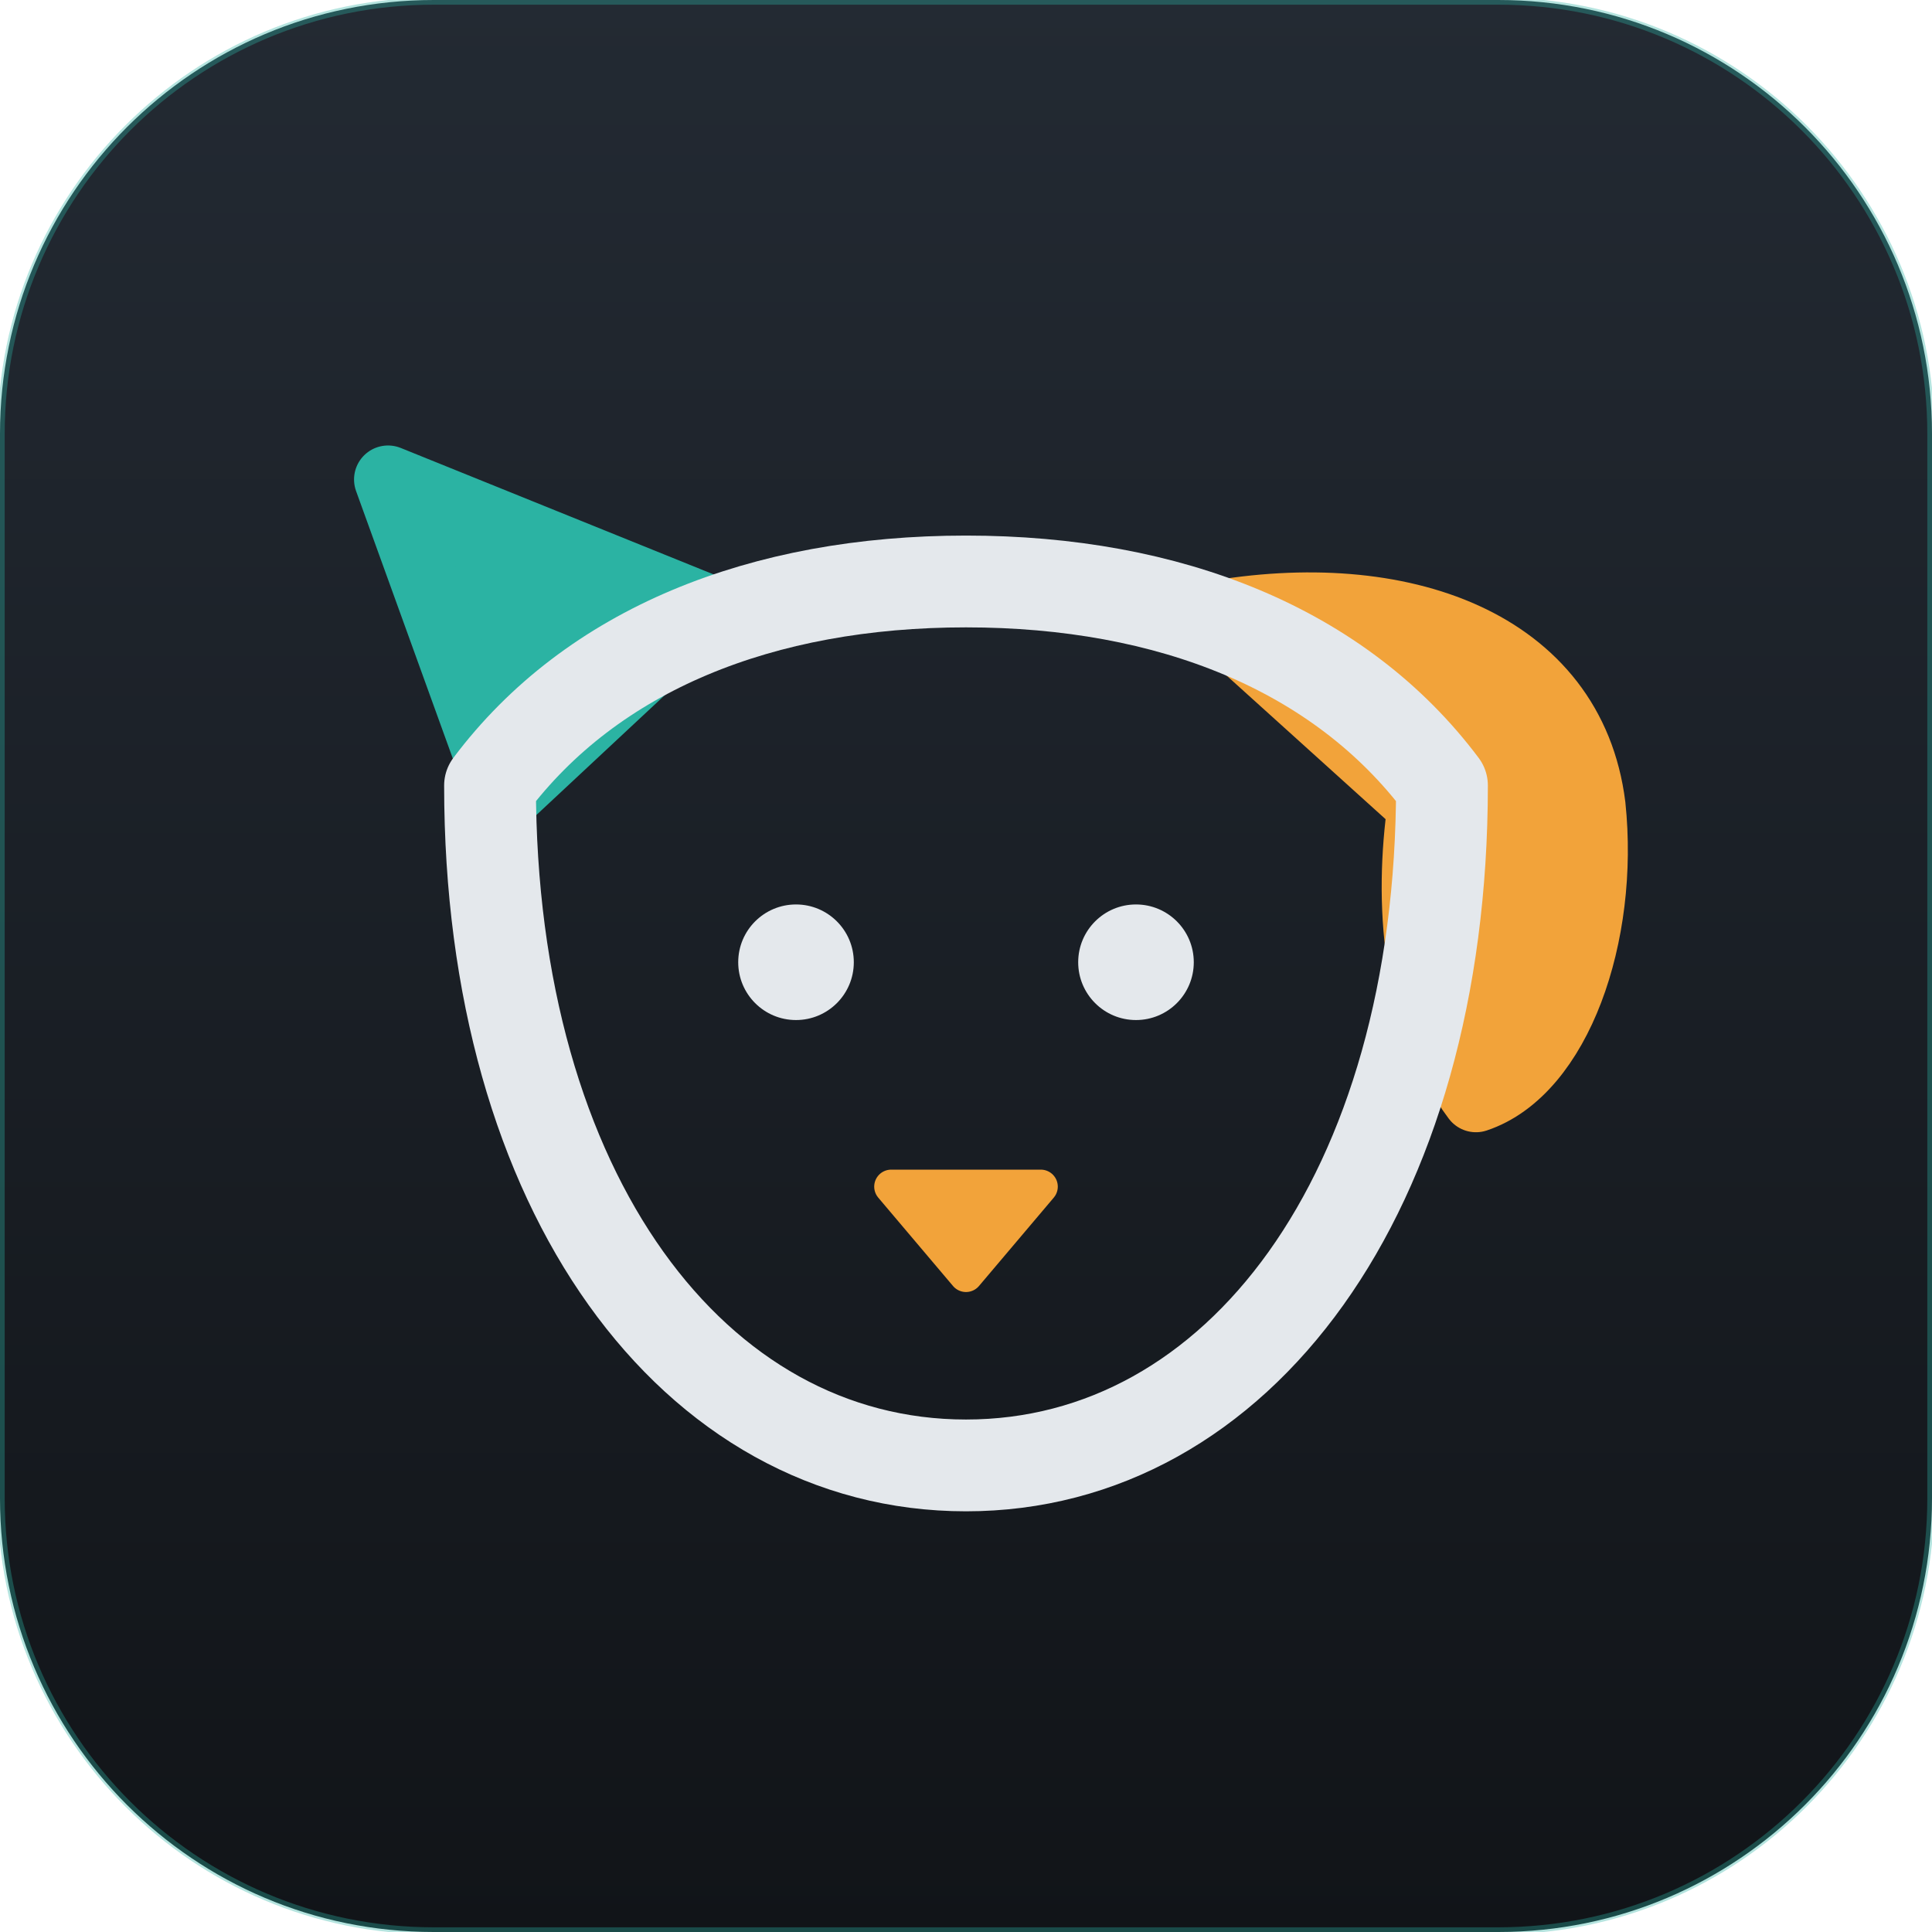
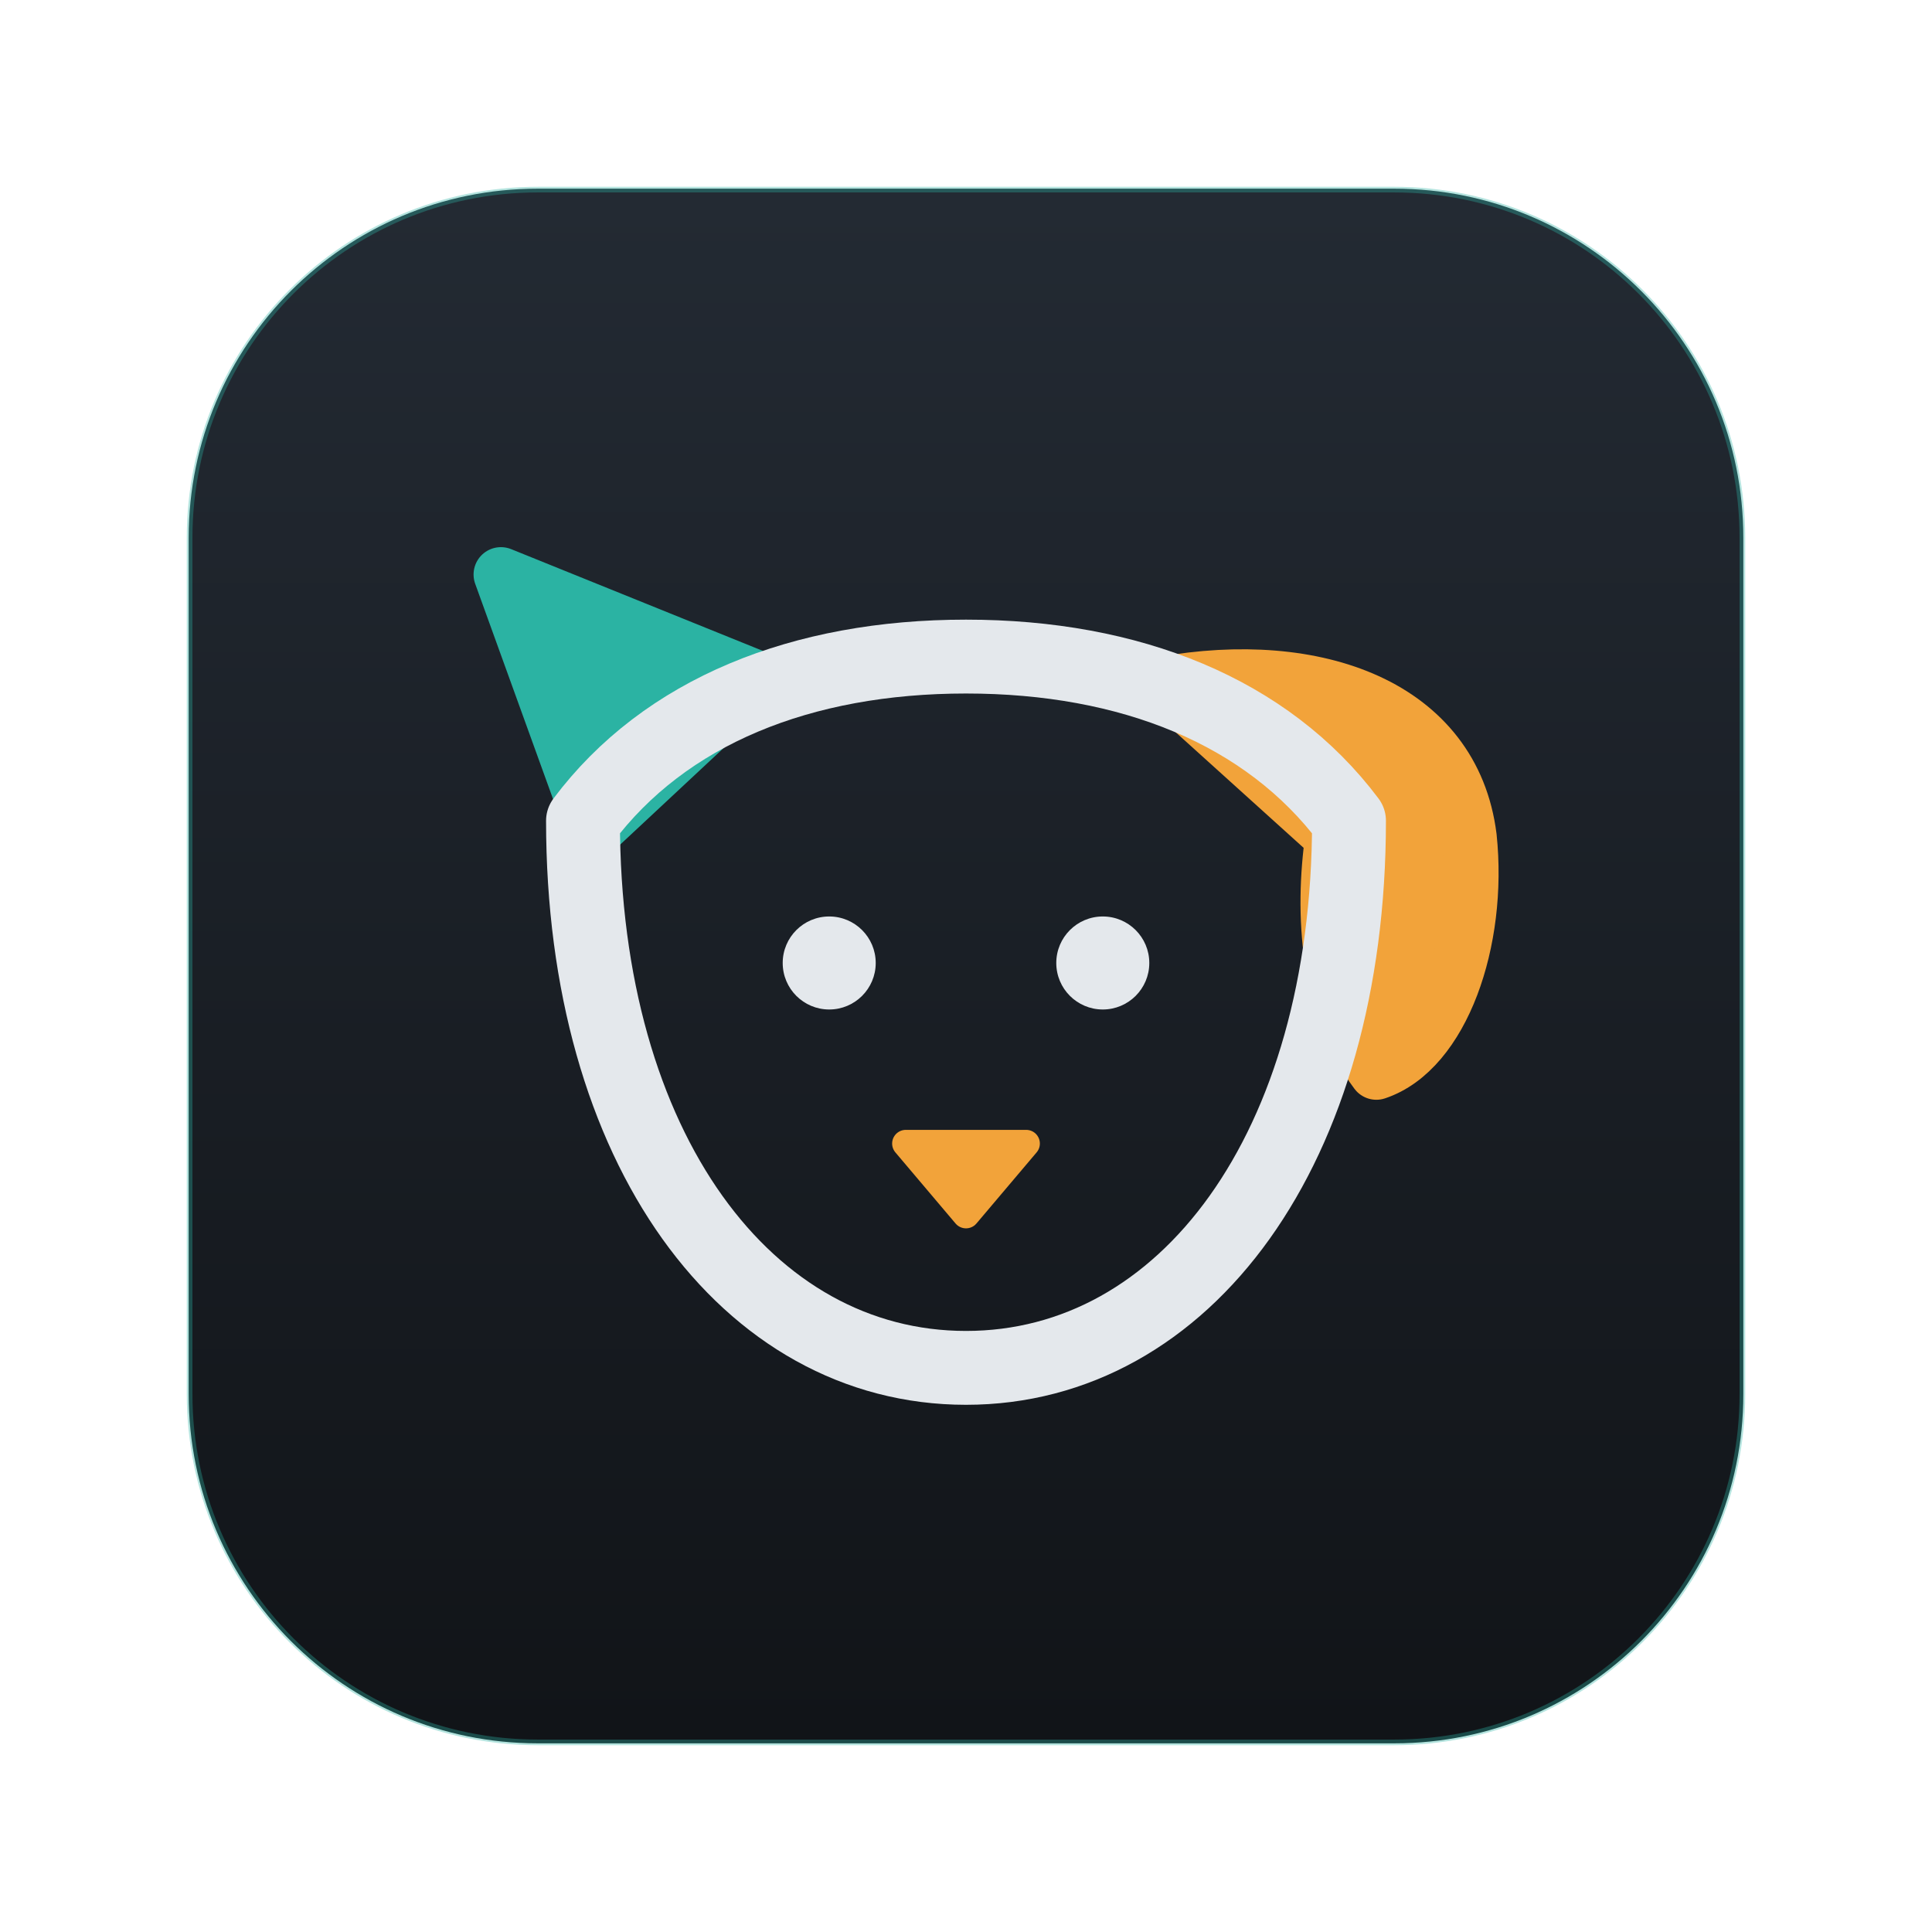
- <svg xmlns="http://www.w3.org/2000/svg" width="16" height="16" viewBox="100 100 824 824">
+ <svg xmlns="http://www.w3.org/2000/svg" width="1024" height="1024" viewBox="0 0 1024 1024">
  <defs>
    <linearGradient id="bg" x1="0" y1="0" x2="0" y2="1">
      <stop offset="0" stop-color="#232A33" />
      <stop offset="1" stop-color="#111418" />
    </linearGradient>
  </defs>
  <rect x="100" y="100" width="824" height="824" rx="185" fill="url(#bg)" />
  <rect x="100.5" y="100.5" width="823" height="823" rx="184.5" fill="none" stroke="#2BB3A3" stroke-opacity=".35" stroke-width="3" />
  <g transform="translate(512 522) scale(29) translate(-12 -12)" stroke-linecap="round" stroke-linejoin="round">
    <path d="M5.2 9.2 3.5 4.5 8.2 6.4Z" fill="#2BB3A3" stroke="#2BB3A3" stroke-width="1" />
    <path d="M15.6 6.5C18.4 6 20.9 6.9 21.2 9.3c.2 1.9-.5 3.9-1.7 4.3-.9-1.2-1-2.9-.8-4.3Z" fill="#F2A33A" stroke="#F2A33A" stroke-width="1" />
    <path d="M5 9c0 6 3 10 7 10s7-4 7-10c-1.5-2-4-3-7-3S6.5 7 5 9Z" fill="none" stroke="#E4E8EC" stroke-width="1.35" />
    <circle cx="9.5" cy="11.6" r=".85" fill="#E4E8EC" />
    <circle cx="14.5" cy="11.6" r=".85" fill="#E4E8EC" />
    <path d="M10.9 14.9h2.2l-1.1 1.3Z" fill="#F2A33A" stroke="#F2A33A" stroke-width=".5" />
  </g>
</svg>
